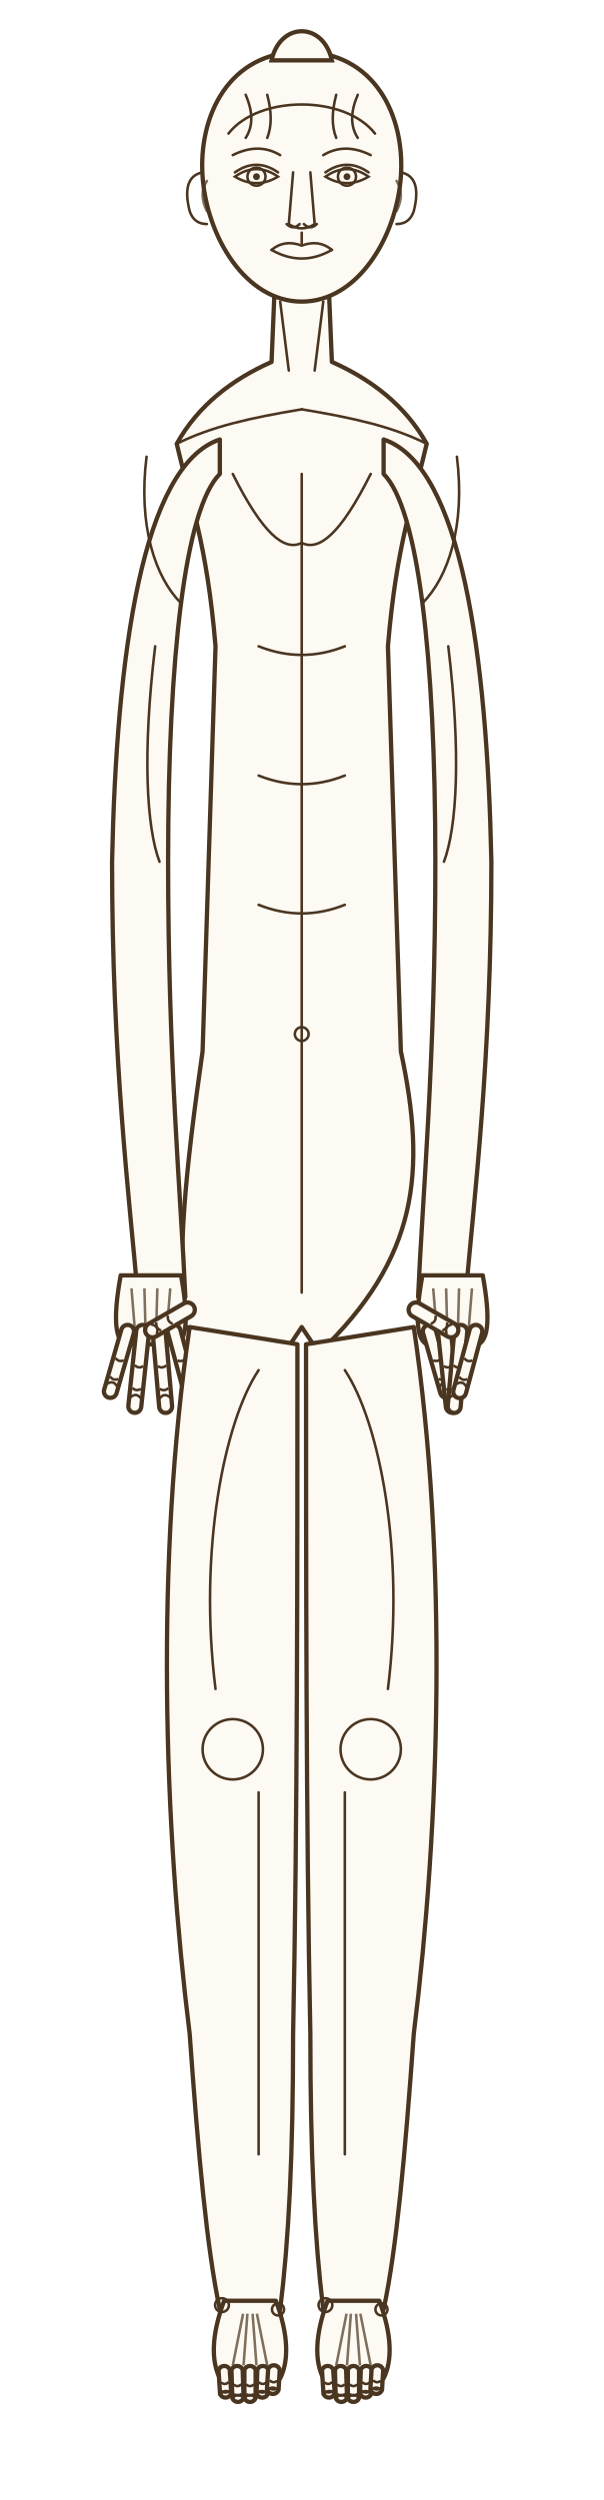
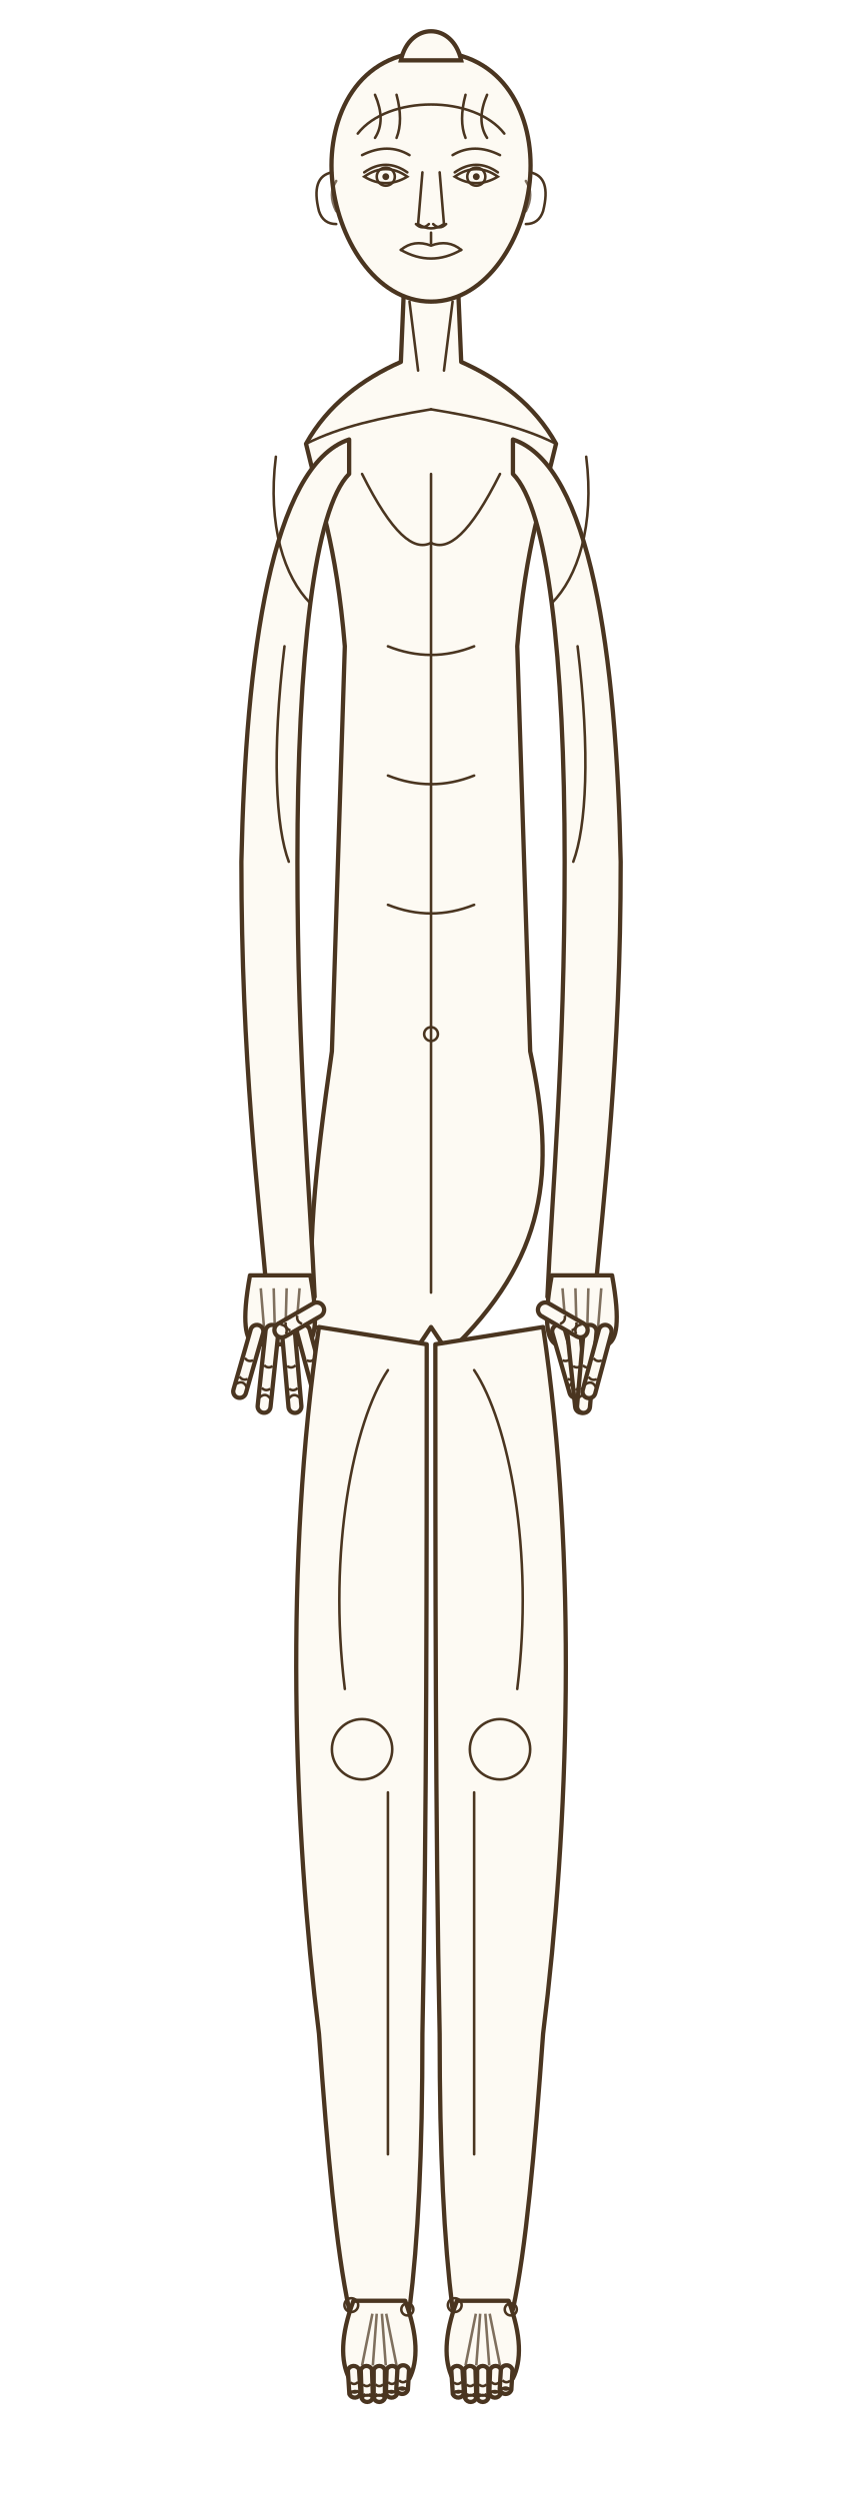
- <svg xmlns="http://www.w3.org/2000/svg" viewBox="30 0 140 580">
+ <svg xmlns="http://www.w3.org/2000/svg" viewBox="0 0 200 580">
  <path fill="#fdfaf3" stroke="#4a3520" stroke-width="1.0" stroke-linejoin="round" stroke-linecap="round" d="M 94 60 L 93 84 C 84 88 76 94 71 103 C 74 116 78 126 80 150 L 77 244 C 73 272 71 292 73 308 L 96 314 L 100 308 L 104 314 C 127 292 129 272 123 244 L 120 150 C 122 126 126 116 129 103 C 124 94 116 88 107 84 L 106 60 Z" />
  <path fill="#fdfaf3" stroke="#4a3520" stroke-width="1.0" stroke-linejoin="round" stroke-linecap="round" d="M 81 102 C 63 108 57 152 56 200 C 56 246 60 278 62 301 L 73 301 C 72 278 69 246 69 200 C 69 152 73 118 81 110 Z" />
  <path d="M 58 296 C 56 307, 57 311, 59 312 L 71 312 C 73 311, 74 307, 72 296 Z" fill="#fdfaf3" stroke="#4a3520" stroke-width="1.0" stroke-linejoin="round" />
  <path d="M 60.5 299 L 61.4 310" stroke="#4a3520" stroke-width="0.6" fill="none" opacity="0.7" />
  <path d="M 63.5 299 L 63.8 310" stroke="#4a3520" stroke-width="0.6" fill="none" opacity="0.7" />
  <path d="M 66.5 299 L 66.2 310" stroke="#4a3520" stroke-width="0.6" fill="none" opacity="0.7" />
  <path d="M 69.5 299 L 68.6 310" stroke="#4a3520" stroke-width="0.6" fill="none" opacity="0.7" />
  <g transform="rotate(16 59.6 309)">
    <path d="M 58.1 309.0 L 58.1 323.5 A 1.5 1.5 0 0 0 61.1 323.5 L 61.1 309.0 A 1.5 1.5 0 0 0 58.1 309.0 Z" fill="#fdfaf3" stroke="#4a3520" stroke-width="1.0" stroke-linejoin="round" />
    <path d="M 58.6 315.7 q 1.0 0.8 2.0 0" fill="none" stroke="#4a3520" stroke-width="0.6" />
    <path d="M 58.6 320.2 q 1.0 0.8 2.0 0" fill="none" stroke="#4a3520" stroke-width="0.6" />
    <path d="M 58.3 322.1 q 1.3 -1.5 2.6 0" fill="none" stroke="#4a3520" stroke-width="0.6" />
  </g>
  <g transform="rotate(6 63.1 309)">
    <path d="M 61.6 309.0 L 61.6 326.5 A 1.5 1.5 0 0 0 64.6 326.5 L 64.6 309.0 A 1.5 1.5 0 0 0 61.6 309.0 Z" fill="#fdfaf3" stroke="#4a3520" stroke-width="1.0" stroke-linejoin="round" />
    <path d="M 62.1 317.0 q 1.0 0.8 2.0 0" fill="none" stroke="#4a3520" stroke-width="0.6" />
    <path d="M 62.1 322.3 q 1.0 0.8 2.0 0" fill="none" stroke="#4a3520" stroke-width="0.6" />
    <path d="M 61.8 324.6 q 1.3 -1.5 2.6 0" fill="none" stroke="#4a3520" stroke-width="0.6" />
  </g>
  <g transform="rotate(-5 66.9 309)">
    <path d="M 65.4 309.0 L 65.4 326.5 A 1.5 1.5 0 0 0 68.4 326.5 L 68.4 309.0 A 1.5 1.5 0 0 0 65.4 309.0 Z" fill="#fdfaf3" stroke="#4a3520" stroke-width="1.0" stroke-linejoin="round" />
    <path d="M 65.9 317.0 q 1.0 0.8 2.0 0" fill="none" stroke="#4a3520" stroke-width="0.6" />
    <path d="M 65.9 322.3 q 1.0 0.8 2.0 0" fill="none" stroke="#4a3520" stroke-width="0.6" />
    <path d="M 65.6 324.6 q 1.3 -1.5 2.6 0" fill="none" stroke="#4a3520" stroke-width="0.6" />
  </g>
  <g transform="rotate(-15 70.4 309)">
    <path d="M 68.9 309.0 L 68.9 323.5 A 1.5 1.5 0 0 0 71.9 323.5 L 71.9 309.0 A 1.5 1.5 0 0 0 68.9 309.0 Z" fill="#fdfaf3" stroke="#4a3520" stroke-width="1.0" stroke-linejoin="round" />
    <path d="M 69.4 315.7 q 1.0 0.8 2.0 0" fill="none" stroke="#4a3520" stroke-width="0.6" />
    <path d="M 69.4 320.2 q 1.0 0.8 2.0 0" fill="none" stroke="#4a3520" stroke-width="0.6" />
    <path d="M 69.1 322.1 q 1.3 -1.5 2.6 0" fill="none" stroke="#4a3520" stroke-width="0.6" />
  </g>
  <g transform="rotate(60 73.5 304)">
    <path d="M 71.8 304.0 L 71.8 313.4 A 1.6 1.6 0 0 0 75.2 313.4 L 75.2 304.0 A 1.6 1.6 0 0 0 71.8 304.0 Z" fill="#fdfaf3" stroke="#4a3520" stroke-width="1.0" stroke-linejoin="round" />
    <path d="M 72.4 308.6 q 1.1 0.9 2.2 0" fill="none" stroke="#4a3520" stroke-width="0.6" />
    <path d="M 72.4 311.7 q 1.1 0.9 2.2 0" fill="none" stroke="#4a3520" stroke-width="0.6" />
    <path d="M 72.2 313.0 q 1.3 -1.5 2.6 0" fill="none" stroke="#4a3520" stroke-width="0.6" />
  </g>
  <path fill="#fdfaf3" stroke="#4a3520" stroke-width="1.0" stroke-linejoin="round" stroke-linecap="round" d="M 74 308 C 66 362 68 424 74 472 C 76 500 78 522 81 536 L 95 536 C 97 520 98 500 98 472 C 99 424 99 362 99 312 Z" />
  <path d="M 82 534 C 79 542, 79 548, 81 552 L 95 552 C 97 548, 97 542, 94 534 Z" fill="#fdfaf3" stroke="#4a3520" stroke-width="1.0" stroke-linejoin="round" />
  <circle cx="81.5" cy="535" r="1.6" fill="none" stroke="#4a3520" stroke-width="0.6" />
  <circle cx="94.5" cy="536" r="1.4" fill="none" stroke="#4a3520" stroke-width="0.6" />
  <path d="M 86.4 537 L 84 549" stroke="#4a3520" stroke-width="0.6" fill="none" opacity="0.7" />
  <path d="M 87.4 537 L 86.5 549" stroke="#4a3520" stroke-width="0.6" fill="none" opacity="0.7" />
  <path d="M 88.6 537 L 89.5 549" stroke="#4a3520" stroke-width="0.6" fill="none" opacity="0.7" />
  <path d="M 89.6 537 L 92 549" stroke="#4a3520" stroke-width="0.6" fill="none" opacity="0.7" />
  <g transform="rotate(-3.6 82 550)">
    <path d="M 80.7 550.0 L 80.7 555.6 A 1.4 1.4 0 0 0 83.3 555.6 L 83.3 550.0 A 1.4 1.4 0 0 0 80.7 550.0 Z" fill="#fdfaf3" stroke="#4a3520" stroke-width="1.0" stroke-linejoin="round" />
    <path d="M 81.1 552.9 q 0.9 0.8 1.8 0" fill="none" stroke="#4a3520" stroke-width="0.6" />
    <path d="M 81.1 554.9 q 0.9 0.8 1.8 0" fill="none" stroke="#4a3520" stroke-width="0.6" />
    <path d="M 80.7 555.7 q 1.3 -1.5 2.6 0" fill="none" stroke="#4a3520" stroke-width="0.6" />
  </g>
  <g transform="rotate(-1.8 85 550)">
    <path d="M 83.7 550.0 L 83.7 556.6 A 1.4 1.4 0 0 0 86.3 556.6 L 86.3 550.0 A 1.4 1.4 0 0 0 83.7 550.0 Z" fill="#fdfaf3" stroke="#4a3520" stroke-width="1.0" stroke-linejoin="round" />
    <path d="M 84.1 553.4 q 0.9 0.8 1.8 0" fill="none" stroke="#4a3520" stroke-width="0.6" />
    <path d="M 84.1 555.6 q 0.9 0.8 1.8 0" fill="none" stroke="#4a3520" stroke-width="0.6" />
    <path d="M 83.7 556.6 q 1.3 -1.5 2.6 0" fill="none" stroke="#4a3520" stroke-width="0.6" />
  </g>
  <g transform="rotate(0.0 88 550)">
    <path d="M 86.7 550.0 L 86.7 556.6 A 1.4 1.4 0 0 0 89.3 556.6 L 89.3 550.0 A 1.4 1.4 0 0 0 86.7 550.0 Z" fill="#fdfaf3" stroke="#4a3520" stroke-width="1.0" stroke-linejoin="round" />
    <path d="M 87.1 553.4 q 0.9 0.8 1.8 0" fill="none" stroke="#4a3520" stroke-width="0.6" />
    <path d="M 87.1 555.6 q 0.9 0.8 1.8 0" fill="none" stroke="#4a3520" stroke-width="0.6" />
    <path d="M 86.7 556.6 q 1.3 -1.5 2.6 0" fill="none" stroke="#4a3520" stroke-width="0.6" />
  </g>
  <g transform="rotate(1.8 91 550)">
    <path d="M 89.7 550.0 L 89.7 555.6 A 1.4 1.4 0 0 0 92.3 555.6 L 92.3 550.0 A 1.4 1.4 0 0 0 89.7 550.0 Z" fill="#fdfaf3" stroke="#4a3520" stroke-width="1.0" stroke-linejoin="round" />
    <path d="M 90.1 552.9 q 0.9 0.8 1.8 0" fill="none" stroke="#4a3520" stroke-width="0.6" />
    <path d="M 90.1 554.9 q 0.9 0.8 1.8 0" fill="none" stroke="#4a3520" stroke-width="0.6" />
    <path d="M 89.7 555.7 q 1.3 -1.5 2.6 0" fill="none" stroke="#4a3520" stroke-width="0.6" />
  </g>
  <g transform="rotate(3.36 93.6 550)">
    <path d="M 92.2 550.0 L 92.2 554.6 A 1.4 1.4 0 0 0 94.9 554.6 L 94.9 550.0 A 1.4 1.4 0 0 0 92.2 550.0 Z" fill="#fdfaf3" stroke="#4a3520" stroke-width="1.0" stroke-linejoin="round" />
    <path d="M 92.7 552.5 q 0.9 0.8 1.8 0" fill="none" stroke="#4a3520" stroke-width="0.6" />
    <path d="M 92.7 554.2 q 0.9 0.8 1.8 0" fill="none" stroke="#4a3520" stroke-width="0.6" />
    <path d="M 92.3 554.9 q 1.3 -1.5 2.6 0" fill="none" stroke="#4a3520" stroke-width="0.6" />
  </g>
  <path fill="#fdfaf3" stroke="#4a3520" stroke-width="1.0" stroke-linejoin="round" stroke-linecap="round" d="M 119 102 C 137 108 143 152 144 200 C 144 246 140 278 138 301 L 127 301 C 128 278 131 246 131 200 C 131 152 127 118 119 110 Z" />
  <path d="M 128 296 C 126 307, 127 311, 129 312 L 141 312 C 143 311, 144 307, 142 296 Z" fill="#fdfaf3" stroke="#4a3520" stroke-width="1.0" stroke-linejoin="round" />
  <path d="M 130.5 299 L 131.4 310" stroke="#4a3520" stroke-width="0.6" fill="none" opacity="0.7" />
  <path d="M 133.5 299 L 133.8 310" stroke="#4a3520" stroke-width="0.6" fill="none" opacity="0.7" />
  <path d="M 136.5 299 L 136.2 310" stroke="#4a3520" stroke-width="0.6" fill="none" opacity="0.7" />
  <path d="M 139.5 299 L 138.6 310" stroke="#4a3520" stroke-width="0.6" fill="none" opacity="0.7" />
  <g transform="rotate(-16 129.6 309)">
    <path d="M 128.1 309.0 L 128.1 323.5 A 1.5 1.5 0 0 0 131.1 323.5 L 131.1 309.0 A 1.5 1.5 0 0 0 128.1 309.0 Z" fill="#fdfaf3" stroke="#4a3520" stroke-width="1.0" stroke-linejoin="round" />
    <path d="M 128.6 315.7 q 1.0 0.8 2.0 0" fill="none" stroke="#4a3520" stroke-width="0.6" />
    <path d="M 128.6 320.2 q 1.0 0.8 2.0 0" fill="none" stroke="#4a3520" stroke-width="0.6" />
    <path d="M 128.3 322.1 q 1.3 -1.5 2.6 0" fill="none" stroke="#4a3520" stroke-width="0.6" />
  </g>
  <g transform="rotate(-6 133.1 309)">
    <path d="M 131.6 309.0 L 131.6 326.5 A 1.5 1.5 0 0 0 134.6 326.5 L 134.6 309.0 A 1.5 1.5 0 0 0 131.6 309.0 Z" fill="#fdfaf3" stroke="#4a3520" stroke-width="1.0" stroke-linejoin="round" />
    <path d="M 132.1 317.0 q 1.0 0.8 2.0 0" fill="none" stroke="#4a3520" stroke-width="0.6" />
    <path d="M 132.1 322.3 q 1.0 0.8 2.0 0" fill="none" stroke="#4a3520" stroke-width="0.6" />
    <path d="M 131.8 324.6 q 1.3 -1.5 2.6 0" fill="none" stroke="#4a3520" stroke-width="0.6" />
  </g>
  <g transform="rotate(5 136.9 309)">
    <path d="M 135.4 309.0 L 135.4 326.5 A 1.5 1.5 0 0 0 138.4 326.5 L 138.4 309.0 A 1.5 1.5 0 0 0 135.4 309.0 Z" fill="#fdfaf3" stroke="#4a3520" stroke-width="1.0" stroke-linejoin="round" />
    <path d="M 135.9 317.0 q 1.0 0.8 2.0 0" fill="none" stroke="#4a3520" stroke-width="0.6" />
    <path d="M 135.9 322.3 q 1.0 0.8 2.0 0" fill="none" stroke="#4a3520" stroke-width="0.6" />
    <path d="M 135.6 324.6 q 1.3 -1.5 2.6 0" fill="none" stroke="#4a3520" stroke-width="0.6" />
  </g>
  <g transform="rotate(15 140.4 309)">
    <path d="M 138.9 309.0 L 138.9 323.5 A 1.5 1.5 0 0 0 141.9 323.5 L 141.9 309.0 A 1.5 1.5 0 0 0 138.9 309.0 Z" fill="#fdfaf3" stroke="#4a3520" stroke-width="1.0" stroke-linejoin="round" />
    <path d="M 139.4 315.7 q 1.0 0.8 2.0 0" fill="none" stroke="#4a3520" stroke-width="0.6" />
    <path d="M 139.4 320.2 q 1.0 0.8 2.0 0" fill="none" stroke="#4a3520" stroke-width="0.6" />
    <path d="M 139.1 322.1 q 1.3 -1.5 2.6 0" fill="none" stroke="#4a3520" stroke-width="0.6" />
  </g>
  <g transform="rotate(-60 126.5 304)">
    <path d="M 124.8 304.0 L 124.8 313.4 A 1.6 1.6 0 0 0 128.2 313.4 L 128.2 304.0 A 1.6 1.6 0 0 0 124.8 304.0 Z" fill="#fdfaf3" stroke="#4a3520" stroke-width="1.0" stroke-linejoin="round" />
    <path d="M 125.4 308.6 q 1.1 0.9 2.2 0" fill="none" stroke="#4a3520" stroke-width="0.6" />
    <path d="M 125.4 311.7 q 1.1 0.9 2.2 0" fill="none" stroke="#4a3520" stroke-width="0.6" />
    <path d="M 125.2 313.0 q 1.3 -1.5 2.6 0" fill="none" stroke="#4a3520" stroke-width="0.6" />
  </g>
  <path fill="#fdfaf3" stroke="#4a3520" stroke-width="1.0" stroke-linejoin="round" stroke-linecap="round" d="M 126 308 C 134 362 132 424 126 472 C 124 500 122 522 119 536 L 105 536 C 103 520 102 500 102 472 C 101 424 101 362 101 312 Z" />
  <path d="M 106 534 C 103 542, 103 548, 105 552 L 119 552 C 121 548, 121 542, 118 534 Z" fill="#fdfaf3" stroke="#4a3520" stroke-width="1.0" stroke-linejoin="round" />
  <circle cx="105.5" cy="535" r="1.6" fill="none" stroke="#4a3520" stroke-width="0.6" />
  <circle cx="118.5" cy="536" r="1.4" fill="none" stroke="#4a3520" stroke-width="0.6" />
  <path d="M 110.4 537 L 108 549" stroke="#4a3520" stroke-width="0.6" fill="none" opacity="0.7" />
  <path d="M 111.4 537 L 110.5 549" stroke="#4a3520" stroke-width="0.6" fill="none" opacity="0.7" />
  <path d="M 112.6 537 L 113.5 549" stroke="#4a3520" stroke-width="0.6" fill="none" opacity="0.7" />
  <path d="M 113.6 537 L 116 549" stroke="#4a3520" stroke-width="0.6" fill="none" opacity="0.7" />
  <g transform="rotate(-3.6 106 550)">
    <path d="M 104.7 550.0 L 104.7 555.6 A 1.4 1.4 0 0 0 107.3 555.6 L 107.3 550.0 A 1.4 1.4 0 0 0 104.7 550.0 Z" fill="#fdfaf3" stroke="#4a3520" stroke-width="1.0" stroke-linejoin="round" />
    <path d="M 105.1 552.9 q 0.9 0.8 1.8 0" fill="none" stroke="#4a3520" stroke-width="0.6" />
    <path d="M 105.1 554.9 q 0.9 0.8 1.8 0" fill="none" stroke="#4a3520" stroke-width="0.6" />
    <path d="M 104.7 555.7 q 1.3 -1.5 2.6 0" fill="none" stroke="#4a3520" stroke-width="0.6" />
  </g>
  <g transform="rotate(-1.8 109 550)">
    <path d="M 107.7 550.0 L 107.7 556.6 A 1.4 1.4 0 0 0 110.3 556.6 L 110.3 550.0 A 1.4 1.4 0 0 0 107.7 550.0 Z" fill="#fdfaf3" stroke="#4a3520" stroke-width="1.0" stroke-linejoin="round" />
    <path d="M 108.1 553.4 q 0.9 0.8 1.8 0" fill="none" stroke="#4a3520" stroke-width="0.6" />
    <path d="M 108.1 555.6 q 0.9 0.8 1.8 0" fill="none" stroke="#4a3520" stroke-width="0.6" />
    <path d="M 107.7 556.6 q 1.3 -1.5 2.6 0" fill="none" stroke="#4a3520" stroke-width="0.6" />
  </g>
  <g transform="rotate(0.0 112 550)">
    <path d="M 110.7 550.0 L 110.7 556.6 A 1.4 1.4 0 0 0 113.3 556.6 L 113.3 550.0 A 1.4 1.4 0 0 0 110.7 550.0 Z" fill="#fdfaf3" stroke="#4a3520" stroke-width="1.0" stroke-linejoin="round" />
    <path d="M 111.1 553.4 q 0.9 0.8 1.8 0" fill="none" stroke="#4a3520" stroke-width="0.6" />
    <path d="M 111.1 555.6 q 0.9 0.8 1.8 0" fill="none" stroke="#4a3520" stroke-width="0.6" />
    <path d="M 110.7 556.6 q 1.3 -1.5 2.6 0" fill="none" stroke="#4a3520" stroke-width="0.6" />
  </g>
  <g transform="rotate(1.8 115 550)">
    <path d="M 113.7 550.0 L 113.7 555.6 A 1.4 1.4 0 0 0 116.3 555.6 L 116.3 550.0 A 1.4 1.4 0 0 0 113.7 550.0 Z" fill="#fdfaf3" stroke="#4a3520" stroke-width="1.0" stroke-linejoin="round" />
    <path d="M 114.1 552.9 q 0.9 0.8 1.8 0" fill="none" stroke="#4a3520" stroke-width="0.6" />
    <path d="M 114.1 554.9 q 0.9 0.8 1.8 0" fill="none" stroke="#4a3520" stroke-width="0.6" />
    <path d="M 113.7 555.7 q 1.3 -1.5 2.6 0" fill="none" stroke="#4a3520" stroke-width="0.6" />
  </g>
  <g transform="rotate(3.36 117.6 550)">
    <path d="M 116.2 550.0 L 116.2 554.6 A 1.4 1.4 0 0 0 118.9 554.6 L 118.9 550.0 A 1.4 1.4 0 0 0 116.2 550.0 Z" fill="#fdfaf3" stroke="#4a3520" stroke-width="1.0" stroke-linejoin="round" />
    <path d="M 116.7 552.5 q 0.9 0.8 1.8 0" fill="none" stroke="#4a3520" stroke-width="0.6" />
    <path d="M 116.7 554.2 q 0.9 0.8 1.8 0" fill="none" stroke="#4a3520" stroke-width="0.6" />
    <path d="M 116.3 554.9 q 1.3 -1.5 2.6 0" fill="none" stroke="#4a3520" stroke-width="0.6" />
  </g>
  <path fill="#fdfaf3" stroke="#4a3520" stroke-width="1.0" stroke-linejoin="round" stroke-linecap="round" d="M 100 12 C 83 12 76 27 77 41 C 78 55 87 70 100 70 C 113 70 122 55 123 41 C 124 27 117 12 100 12 Z" />
  <path fill="none" stroke="#4a3520" stroke-width="0.6" stroke-linecap="round" d="M 100 95 C 88 97 79 99 71 103" />
  <path fill="none" stroke="#4a3520" stroke-width="0.6" stroke-linecap="round" d="M 84 110 C 91 124 96 128 100 126" />
  <path fill="none" stroke="#4a3520" stroke-width="0.6" stroke-linecap="round" d="M 64 106 C 62 122 66 134 72 140" />
  <path fill="none" stroke="#4a3520" stroke-width="0.6" stroke-linecap="round" d="M 66 150 C 63 175 64 192 67 200" />
  <path fill="none" stroke="#4a3520" stroke-width="0.6" stroke-linecap="round" d="M 80 392 C 76 360 82 330 90 318" />
  <circle cx="84" cy="406" r="7" fill="none" stroke="#4a3520" stroke-width="0.6" stroke-linecap="round" />
  <path fill="none" stroke="#4a3520" stroke-width="0.6" stroke-linecap="round" d="M 90 416 L 90 500" />
  <path fill="none" stroke="#4a3520" stroke-width="0.6" stroke-linecap="round" d="M 100 95 C 112 97 121 99 129 103" />
  <path fill="none" stroke="#4a3520" stroke-width="0.6" stroke-linecap="round" d="M 116 110 C 109 124 104 128 100 126" />
  <path fill="none" stroke="#4a3520" stroke-width="0.6" stroke-linecap="round" d="M 136 106 C 138 122 134 134 128 140" />
  <path fill="none" stroke="#4a3520" stroke-width="0.6" stroke-linecap="round" d="M 134 150 C 137 175 136 192 133 200" />
  <path fill="none" stroke="#4a3520" stroke-width="0.6" stroke-linecap="round" d="M 120 392 C 124 360 118 330 110 318" />
  <circle cx="116" cy="406" r="7" fill="none" stroke="#4a3520" stroke-width="0.6" stroke-linecap="round" />
  <path fill="none" stroke="#4a3520" stroke-width="0.6" stroke-linecap="round" d="M 110 416 L 110 500" />
  <path fill="none" stroke="#4a3520" stroke-width="0.6" stroke-linecap="round" d="M 100 110 L 100 300" />
  <path fill="none" stroke="#4a3520" stroke-width="0.6" stroke-linecap="round" d="M 90 150 q 10 4 20 0" />
  <path fill="none" stroke="#4a3520" stroke-width="0.6" stroke-linecap="round" d="M 90 180 q 10 4 20 0" />
  <path fill="none" stroke="#4a3520" stroke-width="0.6" stroke-linecap="round" d="M 90 210 q 10 4 20 0" />
  <circle cx="100" cy="240" r="1.6" fill="none" stroke="#4a3520" stroke-width="0.6" />
  <path fill="none" stroke="#4a3520" stroke-width="0.6" stroke-linecap="round" d="M 83 31 C 90 22 110 22 117 31" />
  <path d="M 93 14 C 95 5 105 5 107 14 Z" fill="#fdfaf3" stroke="#4a3520" stroke-width="1.0" />
  <path fill="none" stroke="#4a3520" stroke-width="0.6" stroke-linecap="round" d="M 87 22 q 2.6 6 0 10" />
  <path fill="none" stroke="#4a3520" stroke-width="0.6" stroke-linecap="round" d="M 92 22 q 1.6 6 0 10" />
  <path fill="none" stroke="#4a3520" stroke-width="0.6" stroke-linecap="round" d="M 108 22 q -1.6 6 0 10" />
  <path fill="none" stroke="#4a3520" stroke-width="0.6" stroke-linecap="round" d="M 113 22 q -2.6 6 0 10" />
  <path fill="none" stroke="#4a3520" stroke-width="0.6" stroke-linecap="round" d="M 84 36 Q 90 33 95 36" />
  <path fill="none" stroke="#4a3520" stroke-width="0.6" stroke-linecap="round" d="M 105 36 Q 110 33 116 36" />
  <path fill="none" stroke="#4a3520" stroke-width="0.6" stroke-linecap="round" d="M 84.5 41 Q 89.5 37.5 94.5 41 Q 89.5 44 84.5 41 Z" />
  <circle cx="89.5" cy="41" r="2.1" fill="none" stroke="#4a3520" stroke-width="0.6" />
  <circle cx="89.5" cy="41" r="0.8" fill="#4a3520" />
  <path fill="none" stroke="#4a3520" stroke-width="0.6" stroke-linecap="round" d="M 84.5 40 Q 89.5 36.5 94.5 40" />
  <path fill="none" stroke="#4a3520" stroke-width="0.6" stroke-linecap="round" d="M 105.5 41 Q 110.5 37.5 115.5 41 Q 110.5 44 105.5 41 Z" />
  <circle cx="110.5" cy="41" r="2.1" fill="none" stroke="#4a3520" stroke-width="0.6" />
  <circle cx="110.5" cy="41" r="0.8" fill="#4a3520" />
  <path fill="none" stroke="#4a3520" stroke-width="0.6" stroke-linecap="round" d="M 105.5 40 Q 110.5 36.5 115.5 40" />
  <path fill="none" stroke="#4a3520" stroke-width="0.6" stroke-linecap="round" d="M 98 40 L 97 52 Q 100 54 103 52 L 102 40" />
  <path fill="none" stroke="#4a3520" stroke-width="0.6" stroke-linecap="round" d="M 96.5 52 q 1.5 1.5 3 0" />
  <path fill="none" stroke="#4a3520" stroke-width="0.6" stroke-linecap="round" d="M 100.5 52 q 1.5 1.5 3 0" />
  <path fill="none" stroke="#4a3520" stroke-width="0.6" stroke-linecap="round" d="M 93 58 Q 96 55.5 100 57 Q 104 55.5 107 58" />
  <path fill="none" stroke="#4a3520" stroke-width="0.6" stroke-linecap="round" d="M 93 58 Q 100 62 107 58" />
  <path fill="none" stroke="#4a3520" stroke-width="0.6" stroke-linecap="round" d="M 100 54 L 100 56.5" />
  <path fill="none" stroke="#4a3520" stroke-width="0.6" stroke-linecap="round" d="M 77 40 q -5 1 -3 9 q 1 3 4 3" />
  <path fill="none" stroke="#4a3520" stroke-width="0.6" stroke-linecap="round" d="M 123 40 q 5 1 3 9 q -1 3 -4 3" />
  <path fill="none" stroke="#4a3520" stroke-width="0.6" stroke-linecap="round" d="M 78 42 q -2 3 0 7" opacity="0.7" />
  <path fill="none" stroke="#4a3520" stroke-width="0.6" stroke-linecap="round" d="M 122 42 q 2 3 0 7" opacity="0.7" />
  <path fill="none" stroke="#4a3520" stroke-width="0.6" stroke-linecap="round" d="M 95 70 L 97 86" />
  <path fill="none" stroke="#4a3520" stroke-width="0.6" stroke-linecap="round" d="M 105 70 L 103 86" />
</svg>
